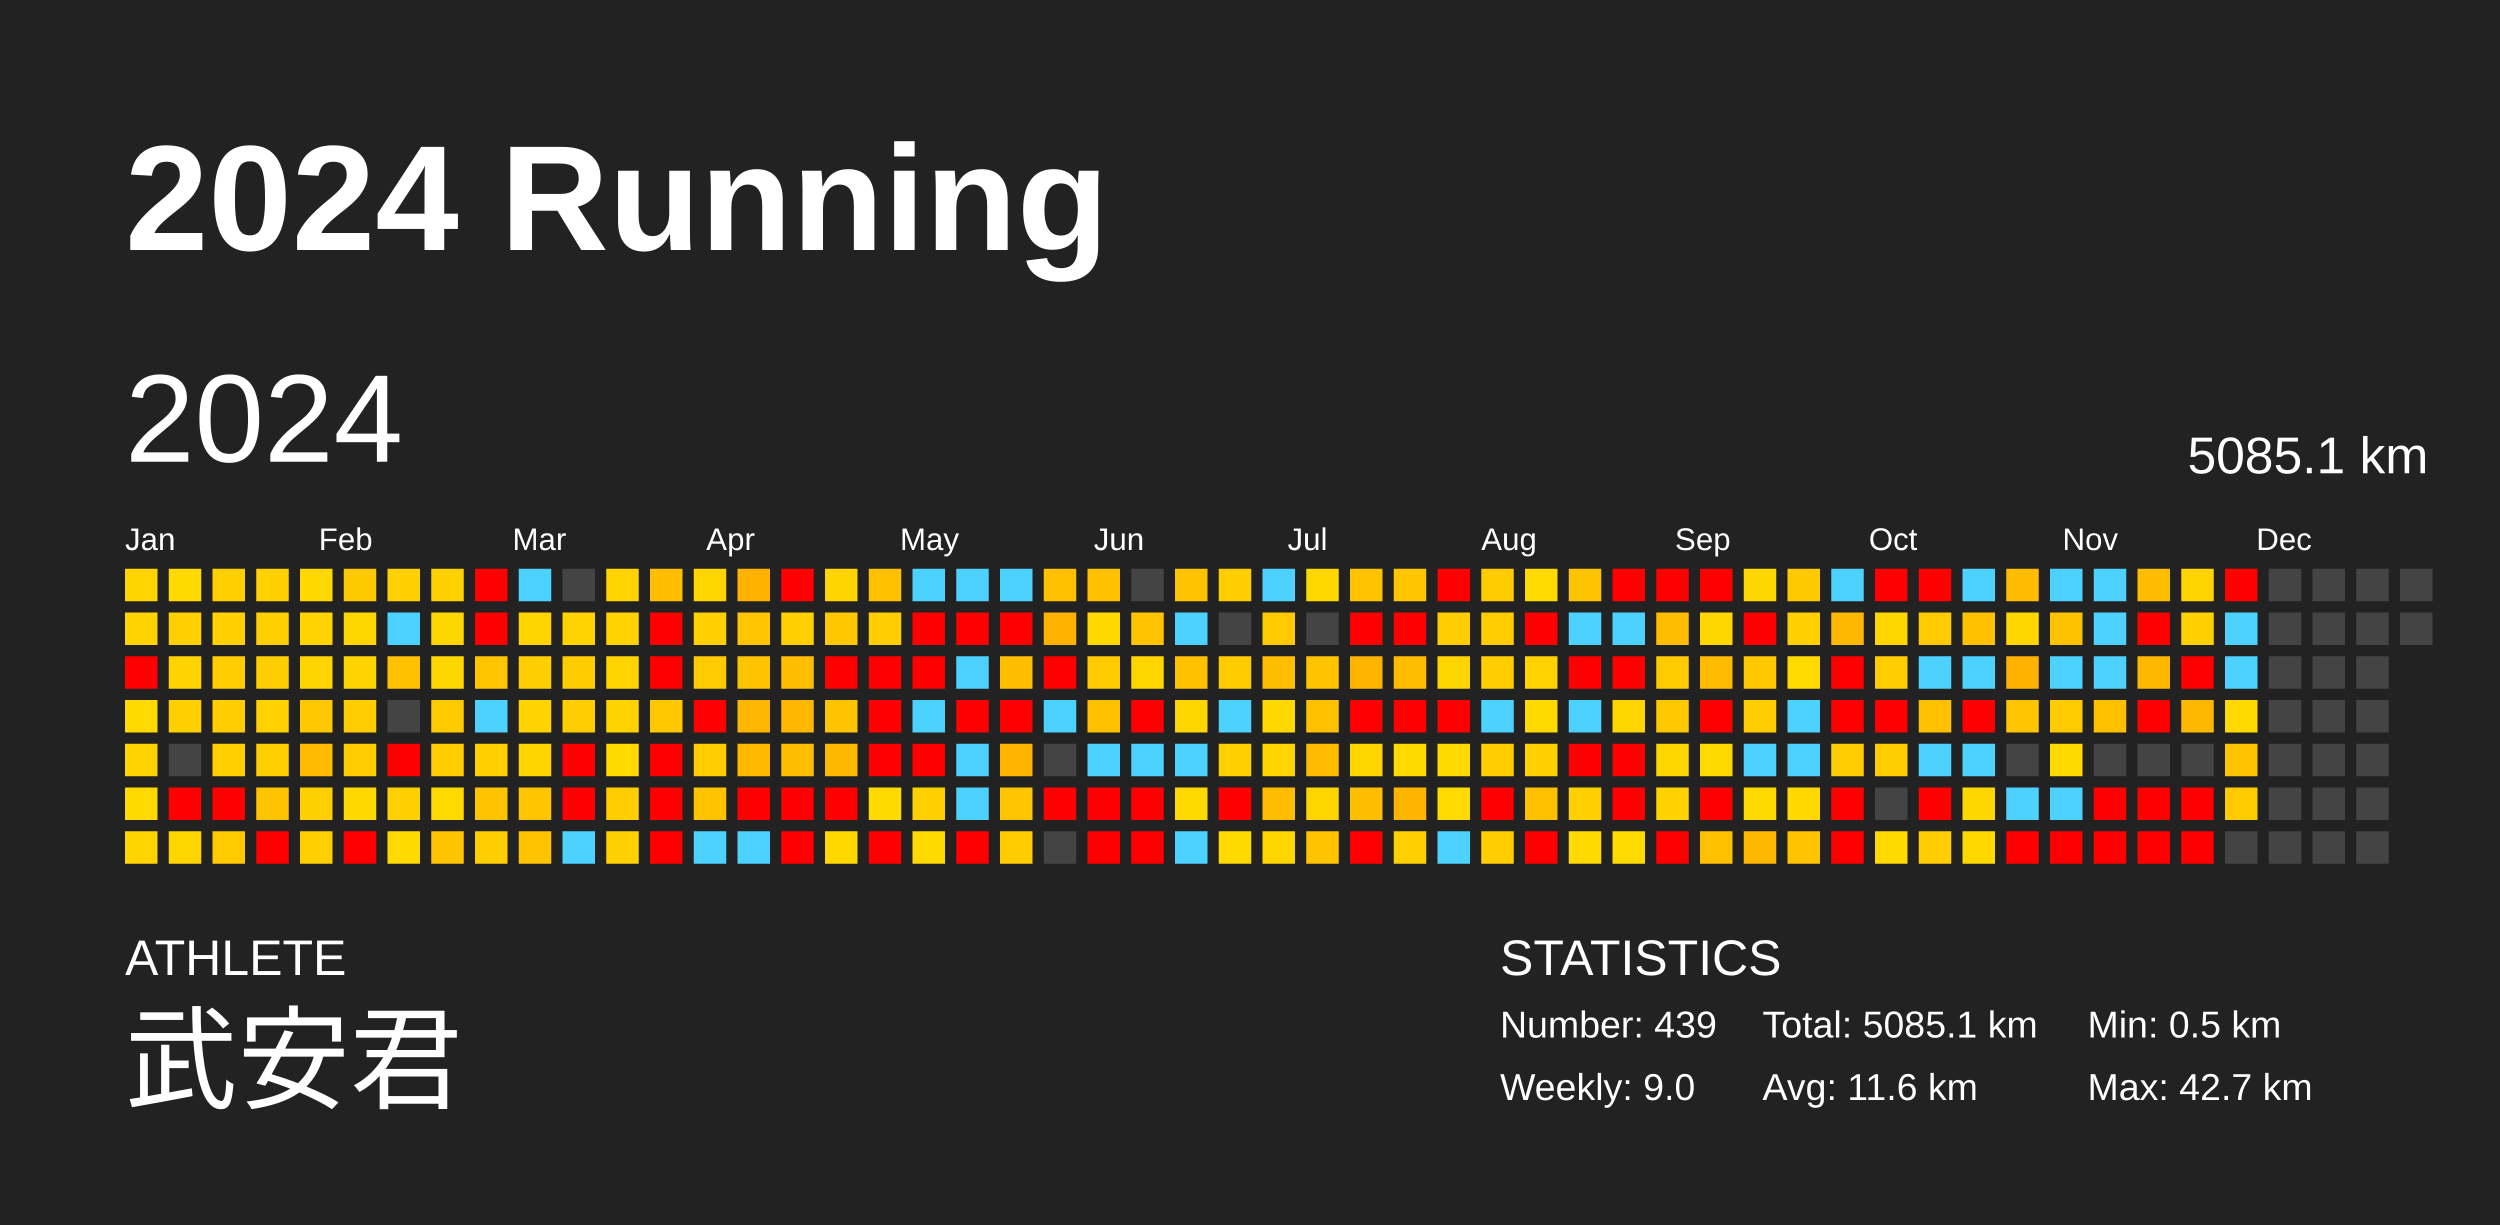
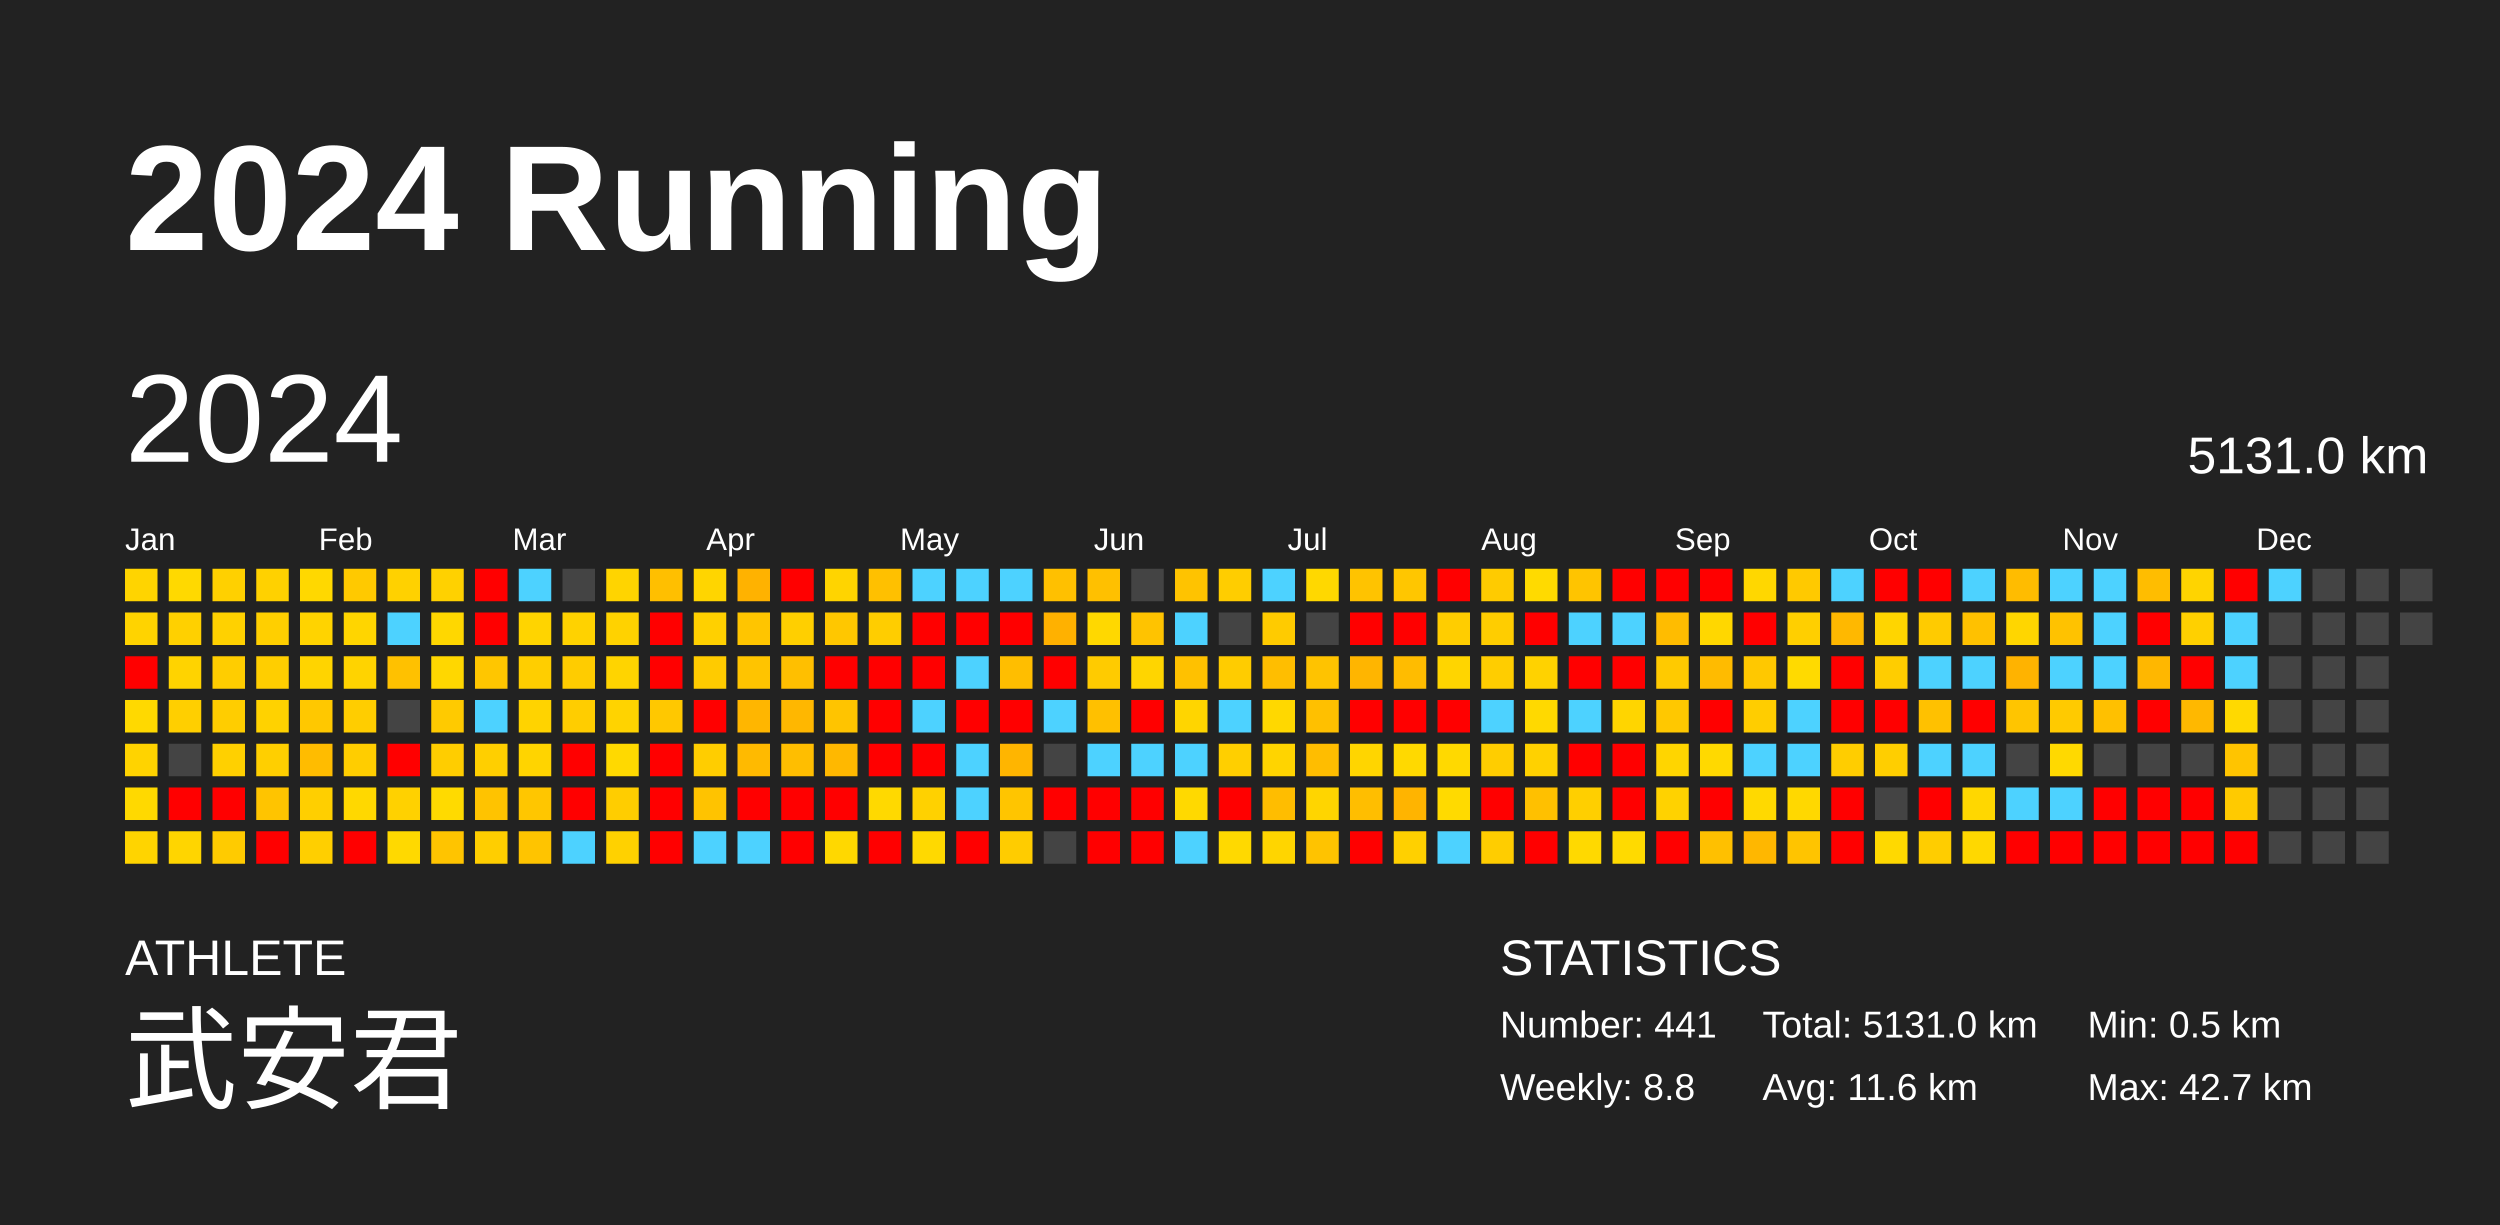
<svg xmlns="http://www.w3.org/2000/svg" baseProfile="full" height="98mm" version="1.1" viewBox="0,0,200,98" width="200mm">
  <defs />
  <rect fill="#222222" height="98" width="200" x="0" y="0" />
  <text fill="#FFFFFF" style="font-size:12px; font-family:Arial; font-weight:bold;" x="10" y="20">2024 Running</text>
  <text fill="#FFFFFF" style="font-size:4px; font-family:Arial" x="10" y="78">ATHLETE</text>
  <text fill="#FFFFFF" style="font-size:9px; font-family:Arial" x="10" y="88">武安君</text>
  <text fill="#FFFFFF" style="font-size:4px; font-family:Arial" x="120" y="78">STATISTICS</text>
-   <text fill="#FFFFFF" style="font-size:3px; font-family:Arial" x="120" y="83">Number: 439</text>
-   <text fill="#FFFFFF" style="font-size:3px; font-family:Arial" x="120" y="88">Weekly: 9.0</text>
-   <text fill="#FFFFFF" style="font-size:3px; font-family:Arial" x="141" y="83">Total: 5085.1 km</text>
+   <text fill="#FFFFFF" style="font-size:3px; font-family:Arial" x="120" y="83">Number: 441</text>
+   <text fill="#FFFFFF" style="font-size:3px; font-family:Arial" x="120" y="88">Weekly: 8.8</text>
+   <text fill="#FFFFFF" style="font-size:3px; font-family:Arial" x="141" y="83">Total: 5131.0 km</text>
  <text fill="#FFFFFF" style="font-size:3px; font-family:Arial" x="141" y="88">Avg: 11.6 km</text>
  <text fill="#FFFFFF" style="font-size:3px; font-family:Arial" x="167" y="83">Min: 0.5 km</text>
  <text fill="#FFFFFF" style="font-size:3px; font-family:Arial" x="167" y="88">Max: 42.7 km</text>
  <text dominant-baseline="hanging" fill="#FFFFFF" style="font-size:10.0px; font-family:Arial;" x="10" y="30">2024</text>
-   <text dominant-baseline="hanging" fill="#FFFFFF" style="font-size:4.125px; font-family:Arial;" x="175" y="35">5085.1 km</text>
+   <text dominant-baseline="hanging" fill="#FFFFFF" style="font-size:4.125px; font-family:Arial;" x="175" y="35">5131.0 km</text>
  <text fill="#FFFFFF" style="font-size:2.5px; font-family:Arial" x="10.0" y="44">Jan</text>
  <text fill="#FFFFFF" style="font-size:2.5px; font-family:Arial" x="25.5" y="44">Feb</text>
  <text fill="#FFFFFF" style="font-size:2.5px; font-family:Arial" x="41.0" y="44">Mar</text>
  <text fill="#FFFFFF" style="font-size:2.5px; font-family:Arial" x="56.5" y="44">Apr</text>
  <text fill="#FFFFFF" style="font-size:2.5px; font-family:Arial" x="72.0" y="44">May</text>
  <text fill="#FFFFFF" style="font-size:2.5px; font-family:Arial" x="87.5" y="44">Jun</text>
  <text fill="#FFFFFF" style="font-size:2.5px; font-family:Arial" x="103.0" y="44">Jul</text>
  <text fill="#FFFFFF" style="font-size:2.5px; font-family:Arial" x="118.5" y="44">Aug</text>
  <text fill="#FFFFFF" style="font-size:2.5px; font-family:Arial" x="134.0" y="44">Sep</text>
  <text fill="#FFFFFF" style="font-size:2.5px; font-family:Arial" x="149.5" y="44">Oct</text>
  <text fill="#FFFFFF" style="font-size:2.5px; font-family:Arial" x="165.0" y="44">Nov</text>
  <text fill="#FFFFFF" style="font-size:2.5px; font-family:Arial" x="180.5" y="44">Dec</text>
  <rect fill="#ffd400" height="2.6" width="2.6" x="10.0" y="45.5" />
  <rect fill="#ffd300" height="2.6" width="2.6" x="10.0" y="49.0" />
  <rect fill="red" height="2.6" width="2.6" x="10.0" y="52.5" />
  <rect fill="#ffd900" height="2.6" width="2.6" x="10.0" y="56.0" />
  <rect fill="#ffd300" height="2.6" width="2.6" x="10.0" y="59.5" />
  <rect fill="#ffd900" height="2.6" width="2.6" x="10.0" y="63.0" />
  <rect fill="#ffd400" height="2.6" width="2.6" x="10.0" y="66.5" />
  <rect fill="#ffd900" height="2.6" width="2.6" x="13.5" y="45.5" />
  <rect fill="#ffd000" height="2.6" width="2.6" x="13.5" y="49.0" />
  <rect fill="#ffd300" height="2.6" width="2.6" x="13.5" y="52.5" />
  <rect fill="#ffcf00" height="2.6" width="2.6" x="13.5" y="56.0" />
  <rect fill="#444444" height="2.6" width="2.6" x="13.5" y="59.5" />
  <rect fill="red" height="2.6" width="2.6" x="13.5" y="63.0" />
  <rect fill="#ffd500" height="2.6" width="2.6" x="13.5" y="66.5" />
  <rect fill="#ffd000" height="2.6" width="2.6" x="17.0" y="45.5" />
  <rect fill="#ffd100" height="2.6" width="2.6" x="17.0" y="49.0" />
  <rect fill="#ffcd00" height="2.6" width="2.6" x="17.0" y="52.5" />
  <rect fill="#ffcd00" height="2.6" width="2.6" x="17.0" y="56.0" />
  <rect fill="#ffd000" height="2.6" width="2.6" x="17.0" y="59.5" />
  <rect fill="red" height="2.6" width="2.6" x="17.0" y="63.0" />
  <rect fill="#ffcb00" height="2.6" width="2.6" x="17.0" y="66.5" />
  <rect fill="#ffd100" height="2.6" width="2.6" x="20.5" y="45.5" />
  <rect fill="#ffcf00" height="2.6" width="2.6" x="20.5" y="49.0" />
  <rect fill="#ffce00" height="2.6" width="2.6" x="20.5" y="52.5" />
  <rect fill="#ffd200" height="2.6" width="2.6" x="20.5" y="56.0" />
  <rect fill="#ffcf00" height="2.6" width="2.6" x="20.5" y="59.5" />
  <rect fill="#ffc400" height="2.6" width="2.6" x="20.5" y="63.0" />
  <rect fill="red" height="2.6" width="2.6" x="20.5" y="66.5" />
  <rect fill="#ffd800" height="2.6" width="2.6" x="24.0" y="45.5" />
  <rect fill="#ffd300" height="2.6" width="2.6" x="24.0" y="49.0" />
  <rect fill="#ffd400" height="2.6" width="2.6" x="24.0" y="52.5" />
  <rect fill="#ffc800" height="2.6" width="2.6" x="24.0" y="56.0" />
  <rect fill="#ffbc00" height="2.6" width="2.6" x="24.0" y="59.5" />
  <rect fill="#ffcf00" height="2.6" width="2.6" x="24.0" y="63.0" />
  <rect fill="#ffcf00" height="2.6" width="2.6" x="24.0" y="66.5" />
  <rect fill="#ffc900" height="2.6" width="2.6" x="27.5" y="45.5" />
  <rect fill="#ffd500" height="2.6" width="2.6" x="27.5" y="49.0" />
  <rect fill="#ffd300" height="2.6" width="2.6" x="27.5" y="52.5" />
  <rect fill="#ffcd00" height="2.6" width="2.6" x="27.5" y="56.0" />
  <rect fill="#ffcd00" height="2.6" width="2.6" x="27.5" y="59.5" />
  <rect fill="#ffd800" height="2.6" width="2.6" x="27.5" y="63.0" />
  <rect fill="red" height="2.6" width="2.6" x="27.5" y="66.5" />
  <rect fill="#ffd100" height="2.6" width="2.6" x="31.0" y="45.5" />
  <rect fill="#4dd2ff" height="2.6" width="2.6" x="31.0" y="49.0" />
  <rect fill="#ffc100" height="2.6" width="2.6" x="31.0" y="52.5" />
  <rect fill="#444444" height="2.6" width="2.6" x="31.0" y="56.0" />
  <rect fill="red" height="2.6" width="2.6" x="31.0" y="59.5" />
  <rect fill="#ffd100" height="2.6" width="2.6" x="31.0" y="63.0" />
  <rect fill="#ffd900" height="2.6" width="2.6" x="31.0" y="66.5" />
  <rect fill="#ffd100" height="2.6" width="2.6" x="34.5" y="45.5" />
  <rect fill="#ffd700" height="2.6" width="2.6" x="34.5" y="49.0" />
  <rect fill="#ffd700" height="2.6" width="2.6" x="34.5" y="52.5" />
  <rect fill="#ffca00" height="2.6" width="2.6" x="34.5" y="56.0" />
  <rect fill="#ffcd00" height="2.6" width="2.6" x="34.5" y="59.5" />
  <rect fill="#ffda00" height="2.6" width="2.6" x="34.5" y="63.0" />
  <rect fill="#ffc400" height="2.6" width="2.6" x="34.5" y="66.5" />
  <rect fill="red" height="2.6" width="2.6" x="38.0" y="45.5" />
  <rect fill="red" height="2.6" width="2.6" x="38.0" y="49.0" />
  <rect fill="#ffc600" height="2.6" width="2.6" x="38.0" y="52.5" />
  <rect fill="#4dd2ff" height="2.6" width="2.6" x="38.0" y="56.0" />
  <rect fill="#ffcf00" height="2.6" width="2.6" x="38.0" y="59.5" />
  <rect fill="#ffc300" height="2.6" width="2.6" x="38.0" y="63.0" />
  <rect fill="#ffce00" height="2.6" width="2.6" x="38.0" y="66.5" />
  <rect fill="#4dd2ff" height="2.6" width="2.6" x="41.5" y="45.5" />
  <rect fill="#ffd400" height="2.6" width="2.6" x="41.5" y="49.0" />
  <rect fill="#ffce00" height="2.6" width="2.6" x="41.5" y="52.5" />
  <rect fill="#ffd300" height="2.6" width="2.6" x="41.5" y="56.0" />
  <rect fill="#ffd400" height="2.6" width="2.6" x="41.5" y="59.5" />
  <rect fill="#ffc600" height="2.6" width="2.6" x="41.5" y="63.0" />
  <rect fill="#ffc400" height="2.6" width="2.6" x="41.5" y="66.5" />
  <rect fill="#444444" height="2.6" width="2.6" x="45.0" y="45.5" />
  <rect fill="#ffd200" height="2.6" width="2.6" x="45.0" y="49.0" />
  <rect fill="#ffcc00" height="2.6" width="2.6" x="45.0" y="52.5" />
  <rect fill="#ffcd00" height="2.6" width="2.6" x="45.0" y="56.0" />
  <rect fill="red" height="2.6" width="2.6" x="45.0" y="59.5" />
  <rect fill="red" height="2.6" width="2.6" x="45.0" y="63.0" />
  <rect fill="#4dd2ff" height="2.6" width="2.6" x="45.0" y="66.5" />
  <rect fill="#ffd400" height="2.6" width="2.6" x="48.5" y="45.5" />
  <rect fill="#ffd200" height="2.6" width="2.6" x="48.5" y="49.0" />
  <rect fill="#ffd400" height="2.6" width="2.6" x="48.5" y="52.5" />
  <rect fill="#ffd300" height="2.6" width="2.6" x="48.5" y="56.0" />
  <rect fill="#ffd900" height="2.6" width="2.6" x="48.5" y="59.5" />
  <rect fill="#ffcd00" height="2.6" width="2.6" x="48.5" y="63.0" />
  <rect fill="#ffd100" height="2.6" width="2.6" x="48.5" y="66.5" />
  <rect fill="#ffbf00" height="2.6" width="2.6" x="52.0" y="45.5" />
  <rect fill="red" height="2.6" width="2.6" x="52.0" y="49.0" />
  <rect fill="red" height="2.6" width="2.6" x="52.0" y="52.5" />
  <rect fill="#ffc800" height="2.6" width="2.6" x="52.0" y="56.0" />
  <rect fill="red" height="2.6" width="2.6" x="52.0" y="59.5" />
  <rect fill="red" height="2.6" width="2.6" x="52.0" y="63.0" />
  <rect fill="red" height="2.6" width="2.6" x="52.0" y="66.5" />
  <rect fill="#ffd500" height="2.6" width="2.6" x="55.5" y="45.5" />
  <rect fill="#ffd000" height="2.6" width="2.6" x="55.5" y="49.0" />
  <rect fill="#ffcb00" height="2.6" width="2.6" x="55.5" y="52.5" />
  <rect fill="red" height="2.6" width="2.6" x="55.5" y="56.0" />
  <rect fill="#ffcd00" height="2.6" width="2.6" x="55.5" y="59.5" />
  <rect fill="#ffc300" height="2.6" width="2.6" x="55.5" y="63.0" />
  <rect fill="#4dd2ff" height="2.6" width="2.6" x="55.5" y="66.5" />
  <rect fill="#ffb200" height="2.6" width="2.6" x="59.0" y="45.5" />
  <rect fill="#ffc500" height="2.6" width="2.6" x="59.0" y="49.0" />
  <rect fill="#ffc400" height="2.6" width="2.6" x="59.0" y="52.5" />
  <rect fill="#ffb600" height="2.6" width="2.6" x="59.0" y="56.0" />
  <rect fill="#ffba00" height="2.6" width="2.6" x="59.0" y="59.5" />
  <rect fill="red" height="2.6" width="2.6" x="59.0" y="63.0" />
  <rect fill="#4dd2ff" height="2.6" width="2.6" x="59.0" y="66.5" />
  <rect fill="red" height="2.6" width="2.6" x="62.5" y="45.5" />
  <rect fill="#ffcf00" height="2.6" width="2.6" x="62.5" y="49.0" />
  <rect fill="#ffbf00" height="2.6" width="2.6" x="62.5" y="52.5" />
  <rect fill="#ffb700" height="2.6" width="2.6" x="62.5" y="56.0" />
  <rect fill="#ffbe00" height="2.6" width="2.6" x="62.5" y="59.5" />
  <rect fill="red" height="2.6" width="2.6" x="62.5" y="63.0" />
  <rect fill="red" height="2.6" width="2.6" x="62.5" y="66.5" />
  <rect fill="#ffd400" height="2.6" width="2.6" x="66.0" y="45.5" />
  <rect fill="#ffc700" height="2.6" width="2.6" x="66.0" y="49.0" />
  <rect fill="red" height="2.6" width="2.6" x="66.0" y="52.5" />
  <rect fill="#ffc400" height="2.6" width="2.6" x="66.0" y="56.0" />
  <rect fill="#ffb800" height="2.6" width="2.6" x="66.0" y="59.5" />
  <rect fill="red" height="2.6" width="2.6" x="66.0" y="63.0" />
  <rect fill="#ffd800" height="2.6" width="2.6" x="66.0" y="66.5" />
  <rect fill="#ffc000" height="2.6" width="2.6" x="69.5" y="45.5" />
  <rect fill="#ffcd00" height="2.6" width="2.6" x="69.5" y="49.0" />
  <rect fill="red" height="2.6" width="2.6" x="69.5" y="52.5" />
  <rect fill="red" height="2.6" width="2.6" x="69.5" y="56.0" />
  <rect fill="red" height="2.6" width="2.6" x="69.5" y="59.5" />
  <rect fill="#ffd900" height="2.6" width="2.6" x="69.5" y="63.0" />
  <rect fill="red" height="2.6" width="2.6" x="69.5" y="66.5" />
  <rect fill="#4dd2ff" height="2.6" width="2.6" x="73.0" y="45.5" />
  <rect fill="red" height="2.6" width="2.6" x="73.0" y="49.0" />
  <rect fill="red" height="2.6" width="2.6" x="73.0" y="52.5" />
  <rect fill="#4dd2ff" height="2.6" width="2.6" x="73.0" y="56.0" />
  <rect fill="red" height="2.6" width="2.6" x="73.0" y="59.5" />
  <rect fill="#ffd100" height="2.6" width="2.6" x="73.0" y="63.0" />
  <rect fill="#ffd900" height="2.6" width="2.6" x="73.0" y="66.5" />
  <rect fill="#4dd2ff" height="2.6" width="2.6" x="76.5" y="45.5" />
  <rect fill="red" height="2.6" width="2.6" x="76.5" y="49.0" />
  <rect fill="#4dd2ff" height="2.6" width="2.6" x="76.5" y="52.5" />
  <rect fill="red" height="2.6" width="2.6" x="76.5" y="56.0" />
  <rect fill="#4dd2ff" height="2.6" width="2.6" x="76.5" y="59.5" />
  <rect fill="#4dd2ff" height="2.6" width="2.6" x="76.5" y="63.0" />
  <rect fill="red" height="2.6" width="2.6" x="76.5" y="66.5" />
  <rect fill="#4dd2ff" height="2.6" width="2.6" x="80.0" y="45.5" />
  <rect fill="red" height="2.6" width="2.6" x="80.0" y="49.0" />
  <rect fill="#ffbe00" height="2.6" width="2.6" x="80.0" y="52.5" />
  <rect fill="red" height="2.6" width="2.6" x="80.0" y="56.0" />
  <rect fill="#ffb500" height="2.6" width="2.6" x="80.0" y="59.5" />
  <rect fill="#ffc500" height="2.6" width="2.6" x="80.0" y="63.0" />
  <rect fill="#ffcc00" height="2.6" width="2.6" x="80.0" y="66.5" />
  <rect fill="#ffc000" height="2.6" width="2.6" x="83.5" y="45.5" />
  <rect fill="#ffb100" height="2.6" width="2.6" x="83.5" y="49.0" />
  <rect fill="red" height="2.6" width="2.6" x="83.5" y="52.5" />
  <rect fill="#4dd2ff" height="2.6" width="2.6" x="83.5" y="56.0" />
  <rect fill="#444444" height="2.6" width="2.6" x="83.5" y="59.5" />
  <rect fill="red" height="2.6" width="2.6" x="83.5" y="63.0" />
  <rect fill="#444444" height="2.6" width="2.6" x="83.5" y="66.5" />
  <rect fill="#ffc000" height="2.6" width="2.6" x="87.0" y="45.5" />
  <rect fill="#ffd800" height="2.6" width="2.6" x="87.0" y="49.0" />
  <rect fill="#ffcb00" height="2.6" width="2.6" x="87.0" y="52.5" />
  <rect fill="#ffc000" height="2.6" width="2.6" x="87.0" y="56.0" />
  <rect fill="#4dd2ff" height="2.6" width="2.6" x="87.0" y="59.5" />
  <rect fill="red" height="2.6" width="2.6" x="87.0" y="63.0" />
  <rect fill="red" height="2.6" width="2.6" x="87.0" y="66.5" />
  <rect fill="#444444" height="2.6" width="2.6" x="90.5" y="45.5" />
  <rect fill="#ffc300" height="2.6" width="2.6" x="90.5" y="49.0" />
  <rect fill="#ffd500" height="2.6" width="2.6" x="90.5" y="52.5" />
  <rect fill="red" height="2.6" width="2.6" x="90.5" y="56.0" />
  <rect fill="#4dd2ff" height="2.6" width="2.6" x="90.5" y="59.5" />
  <rect fill="red" height="2.6" width="2.6" x="90.5" y="63.0" />
  <rect fill="red" height="2.6" width="2.6" x="90.5" y="66.5" />
  <rect fill="#ffc300" height="2.6" width="2.6" x="94.0" y="45.5" />
  <rect fill="#4dd2ff" height="2.6" width="2.6" x="94.0" y="49.0" />
  <rect fill="#ffc100" height="2.6" width="2.6" x="94.0" y="52.5" />
  <rect fill="#ffd500" height="2.6" width="2.6" x="94.0" y="56.0" />
  <rect fill="#4dd2ff" height="2.6" width="2.6" x="94.0" y="59.5" />
  <rect fill="#ffd900" height="2.6" width="2.6" x="94.0" y="63.0" />
  <rect fill="#4dd2ff" height="2.6" width="2.6" x="94.0" y="66.5" />
  <rect fill="#ffcd00" height="2.6" width="2.6" x="97.5" y="45.5" />
  <rect fill="#444444" height="2.6" width="2.6" x="97.5" y="49.0" />
  <rect fill="#ffcc00" height="2.6" width="2.6" x="97.5" y="52.5" />
  <rect fill="#4dd2ff" height="2.6" width="2.6" x="97.5" y="56.0" />
  <rect fill="#ffcf00" height="2.6" width="2.6" x="97.5" y="59.5" />
  <rect fill="red" height="2.6" width="2.6" x="97.5" y="63.0" />
  <rect fill="#ffd900" height="2.6" width="2.6" x="97.5" y="66.5" />
  <rect fill="#4dd2ff" height="2.6" width="2.6" x="101.0" y="45.5" />
  <rect fill="#ffcb00" height="2.6" width="2.6" x="101.0" y="49.0" />
  <rect fill="#ffbe00" height="2.6" width="2.6" x="101.0" y="52.5" />
  <rect fill="#ffd800" height="2.6" width="2.6" x="101.0" y="56.0" />
  <rect fill="#ffd400" height="2.6" width="2.6" x="101.0" y="59.5" />
  <rect fill="#ffbd00" height="2.6" width="2.6" x="101.0" y="63.0" />
  <rect fill="#ffd500" height="2.6" width="2.6" x="101.0" y="66.5" />
  <rect fill="#ffd800" height="2.6" width="2.6" x="104.5" y="45.5" />
  <rect fill="#444444" height="2.6" width="2.6" x="104.5" y="49.0" />
  <rect fill="#ffc300" height="2.6" width="2.6" x="104.5" y="52.5" />
  <rect fill="#ffc000" height="2.6" width="2.6" x="104.5" y="56.0" />
  <rect fill="#ffbd00" height="2.6" width="2.6" x="104.5" y="59.5" />
  <rect fill="#ffd500" height="2.6" width="2.6" x="104.5" y="63.0" />
  <rect fill="#ffc300" height="2.6" width="2.6" x="104.5" y="66.5" />
  <rect fill="#ffc300" height="2.6" width="2.6" x="108.0" y="45.5" />
  <rect fill="red" height="2.6" width="2.6" x="108.0" y="49.0" />
  <rect fill="#ffb500" height="2.6" width="2.6" x="108.0" y="52.5" />
  <rect fill="red" height="2.6" width="2.6" x="108.0" y="56.0" />
  <rect fill="#ffd500" height="2.6" width="2.6" x="108.0" y="59.5" />
  <rect fill="#ffbe00" height="2.6" width="2.6" x="108.0" y="63.0" />
  <rect fill="red" height="2.6" width="2.6" x="108.0" y="66.5" />
  <rect fill="#ffc600" height="2.6" width="2.6" x="111.5" y="45.5" />
  <rect fill="red" height="2.6" width="2.6" x="111.5" y="49.0" />
  <rect fill="#ffbc00" height="2.6" width="2.6" x="111.5" y="52.5" />
  <rect fill="red" height="2.6" width="2.6" x="111.5" y="56.0" />
  <rect fill="#ffd900" height="2.6" width="2.6" x="111.5" y="59.5" />
  <rect fill="#ffb400" height="2.6" width="2.6" x="111.5" y="63.0" />
  <rect fill="#ffd000" height="2.6" width="2.6" x="111.5" y="66.5" />
  <rect fill="red" height="2.6" width="2.6" x="115.0" y="45.5" />
  <rect fill="#ffcd00" height="2.6" width="2.6" x="115.0" y="49.0" />
  <rect fill="#ffd500" height="2.6" width="2.6" x="115.0" y="52.5" />
  <rect fill="red" height="2.6" width="2.6" x="115.0" y="56.0" />
  <rect fill="#ffd900" height="2.6" width="2.6" x="115.0" y="59.5" />
  <rect fill="#ffda00" height="2.6" width="2.6" x="115.0" y="63.0" />
  <rect fill="#4dd2ff" height="2.6" width="2.6" x="115.0" y="66.5" />
  <rect fill="#ffcb00" height="2.6" width="2.6" x="118.5" y="45.5" />
  <rect fill="#ffcd00" height="2.6" width="2.6" x="118.5" y="49.0" />
  <rect fill="#ffcd00" height="2.6" width="2.6" x="118.5" y="52.5" />
  <rect fill="#4dd2ff" height="2.6" width="2.6" x="118.5" y="56.0" />
  <rect fill="#ffcd00" height="2.6" width="2.6" x="118.5" y="59.5" />
  <rect fill="red" height="2.6" width="2.6" x="118.5" y="63.0" />
  <rect fill="#ffcd00" height="2.6" width="2.6" x="118.5" y="66.5" />
  <rect fill="#ffda00" height="2.6" width="2.6" x="122.0" y="45.5" />
  <rect fill="red" height="2.6" width="2.6" x="122.0" y="49.0" />
  <rect fill="#ffd200" height="2.6" width="2.6" x="122.0" y="52.5" />
  <rect fill="#ffd900" height="2.6" width="2.6" x="122.0" y="56.0" />
  <rect fill="#ffd100" height="2.6" width="2.6" x="122.0" y="59.5" />
  <rect fill="#ffc000" height="2.6" width="2.6" x="122.0" y="63.0" />
  <rect fill="red" height="2.6" width="2.6" x="122.0" y="66.5" />
  <rect fill="#ffc400" height="2.6" width="2.6" x="125.5" y="45.5" />
  <rect fill="#4dd2ff" height="2.6" width="2.6" x="125.5" y="49.0" />
  <rect fill="red" height="2.6" width="2.6" x="125.5" y="52.5" />
  <rect fill="#4dd2ff" height="2.6" width="2.6" x="125.5" y="56.0" />
  <rect fill="red" height="2.6" width="2.6" x="125.5" y="59.5" />
  <rect fill="#ffcf00" height="2.6" width="2.6" x="125.5" y="63.0" />
  <rect fill="#ffd900" height="2.6" width="2.6" x="125.5" y="66.5" />
  <rect fill="red" height="2.6" width="2.6" x="129.0" y="45.5" />
  <rect fill="#4dd2ff" height="2.6" width="2.6" x="129.0" y="49.0" />
  <rect fill="red" height="2.6" width="2.6" x="129.0" y="52.5" />
  <rect fill="#ffd500" height="2.6" width="2.6" x="129.0" y="56.0" />
  <rect fill="red" height="2.6" width="2.6" x="129.0" y="59.5" />
  <rect fill="red" height="2.6" width="2.6" x="129.0" y="63.0" />
  <rect fill="#ffda00" height="2.6" width="2.6" x="129.0" y="66.5" />
  <rect fill="red" height="2.6" width="2.6" x="132.5" y="45.5" />
  <rect fill="#ffbc00" height="2.6" width="2.6" x="132.5" y="49.0" />
  <rect fill="#ffca00" height="2.6" width="2.6" x="132.5" y="52.5" />
  <rect fill="#ffc800" height="2.6" width="2.6" x="132.5" y="56.0" />
  <rect fill="#ffd500" height="2.6" width="2.6" x="132.5" y="59.5" />
  <rect fill="#ffd200" height="2.6" width="2.6" x="132.5" y="63.0" />
  <rect fill="red" height="2.6" width="2.6" x="132.5" y="66.5" />
  <rect fill="red" height="2.6" width="2.6" x="136.0" y="45.5" />
  <rect fill="#ffd700" height="2.6" width="2.6" x="136.0" y="49.0" />
  <rect fill="#ffbb00" height="2.6" width="2.6" x="136.0" y="52.5" />
  <rect fill="red" height="2.6" width="2.6" x="136.0" y="56.0" />
  <rect fill="#ffd900" height="2.6" width="2.6" x="136.0" y="59.5" />
  <rect fill="red" height="2.6" width="2.6" x="136.0" y="63.0" />
  <rect fill="#ffc000" height="2.6" width="2.6" x="136.0" y="66.5" />
  <rect fill="#ffd700" height="2.6" width="2.6" x="139.5" y="45.5" />
  <rect fill="red" height="2.6" width="2.6" x="139.5" y="49.0" />
  <rect fill="#ffc800" height="2.6" width="2.6" x="139.5" y="52.5" />
  <rect fill="#ffcd00" height="2.6" width="2.6" x="139.5" y="56.0" />
  <rect fill="#4dd2ff" height="2.6" width="2.6" x="139.5" y="59.5" />
  <rect fill="#ffd900" height="2.6" width="2.6" x="139.5" y="63.0" />
  <rect fill="#ffb700" height="2.6" width="2.6" x="139.5" y="66.5" />
  <rect fill="#ffc900" height="2.6" width="2.6" x="143.0" y="45.5" />
  <rect fill="#ffcf00" height="2.6" width="2.6" x="143.0" y="49.0" />
  <rect fill="#ffda00" height="2.6" width="2.6" x="143.0" y="52.5" />
  <rect fill="#4dd2ff" height="2.6" width="2.6" x="143.0" y="56.0" />
  <rect fill="#4dd2ff" height="2.6" width="2.6" x="143.0" y="59.5" />
  <rect fill="#ffd800" height="2.6" width="2.6" x="143.0" y="63.0" />
  <rect fill="#ffc400" height="2.6" width="2.6" x="143.0" y="66.5" />
  <rect fill="#4dd2ff" height="2.6" width="2.6" x="146.5" y="45.5" />
  <rect fill="#ffb800" height="2.6" width="2.6" x="146.5" y="49.0" />
  <rect fill="red" height="2.6" width="2.6" x="146.5" y="52.5" />
  <rect fill="red" height="2.6" width="2.6" x="146.5" y="56.0" />
  <rect fill="#ffcd00" height="2.6" width="2.6" x="146.5" y="59.5" />
  <rect fill="red" height="2.6" width="2.6" x="146.5" y="63.0" />
  <rect fill="red" height="2.6" width="2.6" x="146.5" y="66.5" />
  <rect fill="red" height="2.6" width="2.6" x="150.0" y="45.5" />
  <rect fill="#ffd500" height="2.6" width="2.6" x="150.0" y="49.0" />
  <rect fill="#ffcd00" height="2.6" width="2.6" x="150.0" y="52.5" />
  <rect fill="red" height="2.6" width="2.6" x="150.0" y="56.0" />
  <rect fill="#ffce00" height="2.6" width="2.6" x="150.0" y="59.5" />
  <rect fill="#444444" height="2.6" width="2.6" x="150.0" y="63.0" />
  <rect fill="#ffd900" height="2.6" width="2.6" x="150.0" y="66.5" />
  <rect fill="red" height="2.6" width="2.6" x="153.5" y="45.5" />
  <rect fill="#ffcb00" height="2.6" width="2.6" x="153.5" y="49.0" />
  <rect fill="#4dd2ff" height="2.6" width="2.6" x="153.5" y="52.5" />
  <rect fill="#ffc100" height="2.6" width="2.6" x="153.5" y="56.0" />
  <rect fill="#4dd2ff" height="2.6" width="2.6" x="153.5" y="59.5" />
  <rect fill="red" height="2.6" width="2.6" x="153.5" y="63.0" />
  <rect fill="#ffcd00" height="2.6" width="2.6" x="153.5" y="66.5" />
  <rect fill="#4dd2ff" height="2.6" width="2.6" x="157.0" y="45.5" />
  <rect fill="#ffc100" height="2.6" width="2.6" x="157.0" y="49.0" />
  <rect fill="#4dd2ff" height="2.6" width="2.6" x="157.0" y="52.5" />
  <rect fill="red" height="2.6" width="2.6" x="157.0" y="56.0" />
  <rect fill="#4dd2ff" height="2.6" width="2.6" x="157.0" y="59.5" />
  <rect fill="#ffd700" height="2.6" width="2.6" x="157.0" y="63.0" />
  <rect fill="#ffd800" height="2.6" width="2.6" x="157.0" y="66.5" />
  <rect fill="#ffbc00" height="2.6" width="2.6" x="160.5" y="45.5" />
  <rect fill="#ffd600" height="2.6" width="2.6" x="160.5" y="49.0" />
  <rect fill="#ffb300" height="2.6" width="2.6" x="160.5" y="52.5" />
  <rect fill="#ffc500" height="2.6" width="2.6" x="160.5" y="56.0" />
  <rect fill="#444444" height="2.6" width="2.6" x="160.5" y="59.5" />
  <rect fill="#4dd2ff" height="2.6" width="2.6" x="160.5" y="63.0" />
  <rect fill="red" height="2.6" width="2.6" x="160.5" y="66.5" />
  <rect fill="#4dd2ff" height="2.6" width="2.6" x="164.0" y="45.5" />
  <rect fill="#ffc200" height="2.6" width="2.6" x="164.0" y="49.0" />
  <rect fill="#4dd2ff" height="2.6" width="2.6" x="164.0" y="52.5" />
  <rect fill="#ffca00" height="2.6" width="2.6" x="164.0" y="56.0" />
  <rect fill="#ffd900" height="2.6" width="2.6" x="164.0" y="59.5" />
  <rect fill="#4dd2ff" height="2.6" width="2.6" x="164.0" y="63.0" />
  <rect fill="red" height="2.6" width="2.6" x="164.0" y="66.5" />
  <rect fill="#4dd2ff" height="2.6" width="2.6" x="167.5" y="45.5" />
  <rect fill="#4dd2ff" height="2.6" width="2.6" x="167.5" y="49.0" />
  <rect fill="#4dd2ff" height="2.6" width="2.6" x="167.5" y="52.5" />
  <rect fill="#ffc000" height="2.6" width="2.6" x="167.5" y="56.0" />
  <rect fill="#444444" height="2.6" width="2.6" x="167.5" y="59.5" />
  <rect fill="red" height="2.6" width="2.6" x="167.5" y="63.0" />
  <rect fill="red" height="2.6" width="2.6" x="167.5" y="66.5" />
  <rect fill="#ffbd00" height="2.6" width="2.6" x="171.0" y="45.5" />
  <rect fill="red" height="2.6" width="2.6" x="171.0" y="49.0" />
  <rect fill="#ffb700" height="2.6" width="2.6" x="171.0" y="52.5" />
  <rect fill="red" height="2.6" width="2.6" x="171.0" y="56.0" />
  <rect fill="#444444" height="2.6" width="2.6" x="171.0" y="59.5" />
  <rect fill="red" height="2.6" width="2.6" x="171.0" y="63.0" />
  <rect fill="red" height="2.6" width="2.6" x="171.0" y="66.5" />
  <rect fill="#ffd400" height="2.6" width="2.6" x="174.5" y="45.5" />
  <rect fill="#ffd000" height="2.6" width="2.6" x="174.5" y="49.0" />
  <rect fill="red" height="2.6" width="2.6" x="174.5" y="52.5" />
  <rect fill="#ffb800" height="2.6" width="2.6" x="174.5" y="56.0" />
  <rect fill="#444444" height="2.6" width="2.6" x="174.5" y="59.5" />
  <rect fill="red" height="2.6" width="2.6" x="174.5" y="63.0" />
  <rect fill="red" height="2.6" width="2.6" x="174.5" y="66.5" />
  <rect fill="red" height="2.6" width="2.6" x="178.0" y="45.5" />
  <rect fill="#4dd2ff" height="2.6" width="2.6" x="178.0" y="49.0" />
  <rect fill="#4dd2ff" height="2.6" width="2.6" x="178.0" y="52.5" />
  <rect fill="#ffd900" height="2.6" width="2.6" x="178.0" y="56.0" />
  <rect fill="#ffc400" height="2.6" width="2.6" x="178.0" y="59.5" />
  <rect fill="#ffca00" height="2.6" width="2.6" x="178.0" y="63.0" />
-   <rect fill="#444444" height="2.6" width="2.6" x="178.0" y="66.5" />
-   <rect fill="#444444" height="2.6" width="2.6" x="181.5" y="45.5" />
+   <rect fill="red" height="2.6" width="2.6" x="178.0" y="66.5" />
+   <rect fill="#4dd2ff" height="2.6" width="2.6" x="181.5" y="45.5" />
  <rect fill="#444444" height="2.6" width="2.6" x="181.5" y="49.0" />
  <rect fill="#444444" height="2.6" width="2.6" x="181.5" y="52.5" />
  <rect fill="#444444" height="2.6" width="2.6" x="181.5" y="56.0" />
  <rect fill="#444444" height="2.6" width="2.6" x="181.5" y="59.5" />
  <rect fill="#444444" height="2.6" width="2.6" x="181.5" y="63.0" />
  <rect fill="#444444" height="2.6" width="2.6" x="181.5" y="66.5" />
  <rect fill="#444444" height="2.6" width="2.6" x="185.0" y="45.5" />
  <rect fill="#444444" height="2.6" width="2.6" x="185.0" y="49.0" />
  <rect fill="#444444" height="2.6" width="2.6" x="185.0" y="52.5" />
  <rect fill="#444444" height="2.6" width="2.6" x="185.0" y="56.0" />
  <rect fill="#444444" height="2.6" width="2.6" x="185.0" y="59.5" />
  <rect fill="#444444" height="2.6" width="2.6" x="185.0" y="63.0" />
  <rect fill="#444444" height="2.6" width="2.6" x="185.0" y="66.5" />
  <rect fill="#444444" height="2.6" width="2.6" x="188.5" y="45.5" />
  <rect fill="#444444" height="2.6" width="2.6" x="188.5" y="49.0" />
  <rect fill="#444444" height="2.6" width="2.6" x="188.5" y="52.5" />
  <rect fill="#444444" height="2.6" width="2.6" x="188.5" y="56.0" />
  <rect fill="#444444" height="2.6" width="2.6" x="188.5" y="59.5" />
  <rect fill="#444444" height="2.6" width="2.6" x="188.5" y="63.0" />
  <rect fill="#444444" height="2.6" width="2.6" x="188.5" y="66.5" />
  <rect fill="#444444" height="2.6" width="2.6" x="192.0" y="45.5" />
  <rect fill="#444444" height="2.6" width="2.6" x="192.0" y="49.0" />
</svg>
